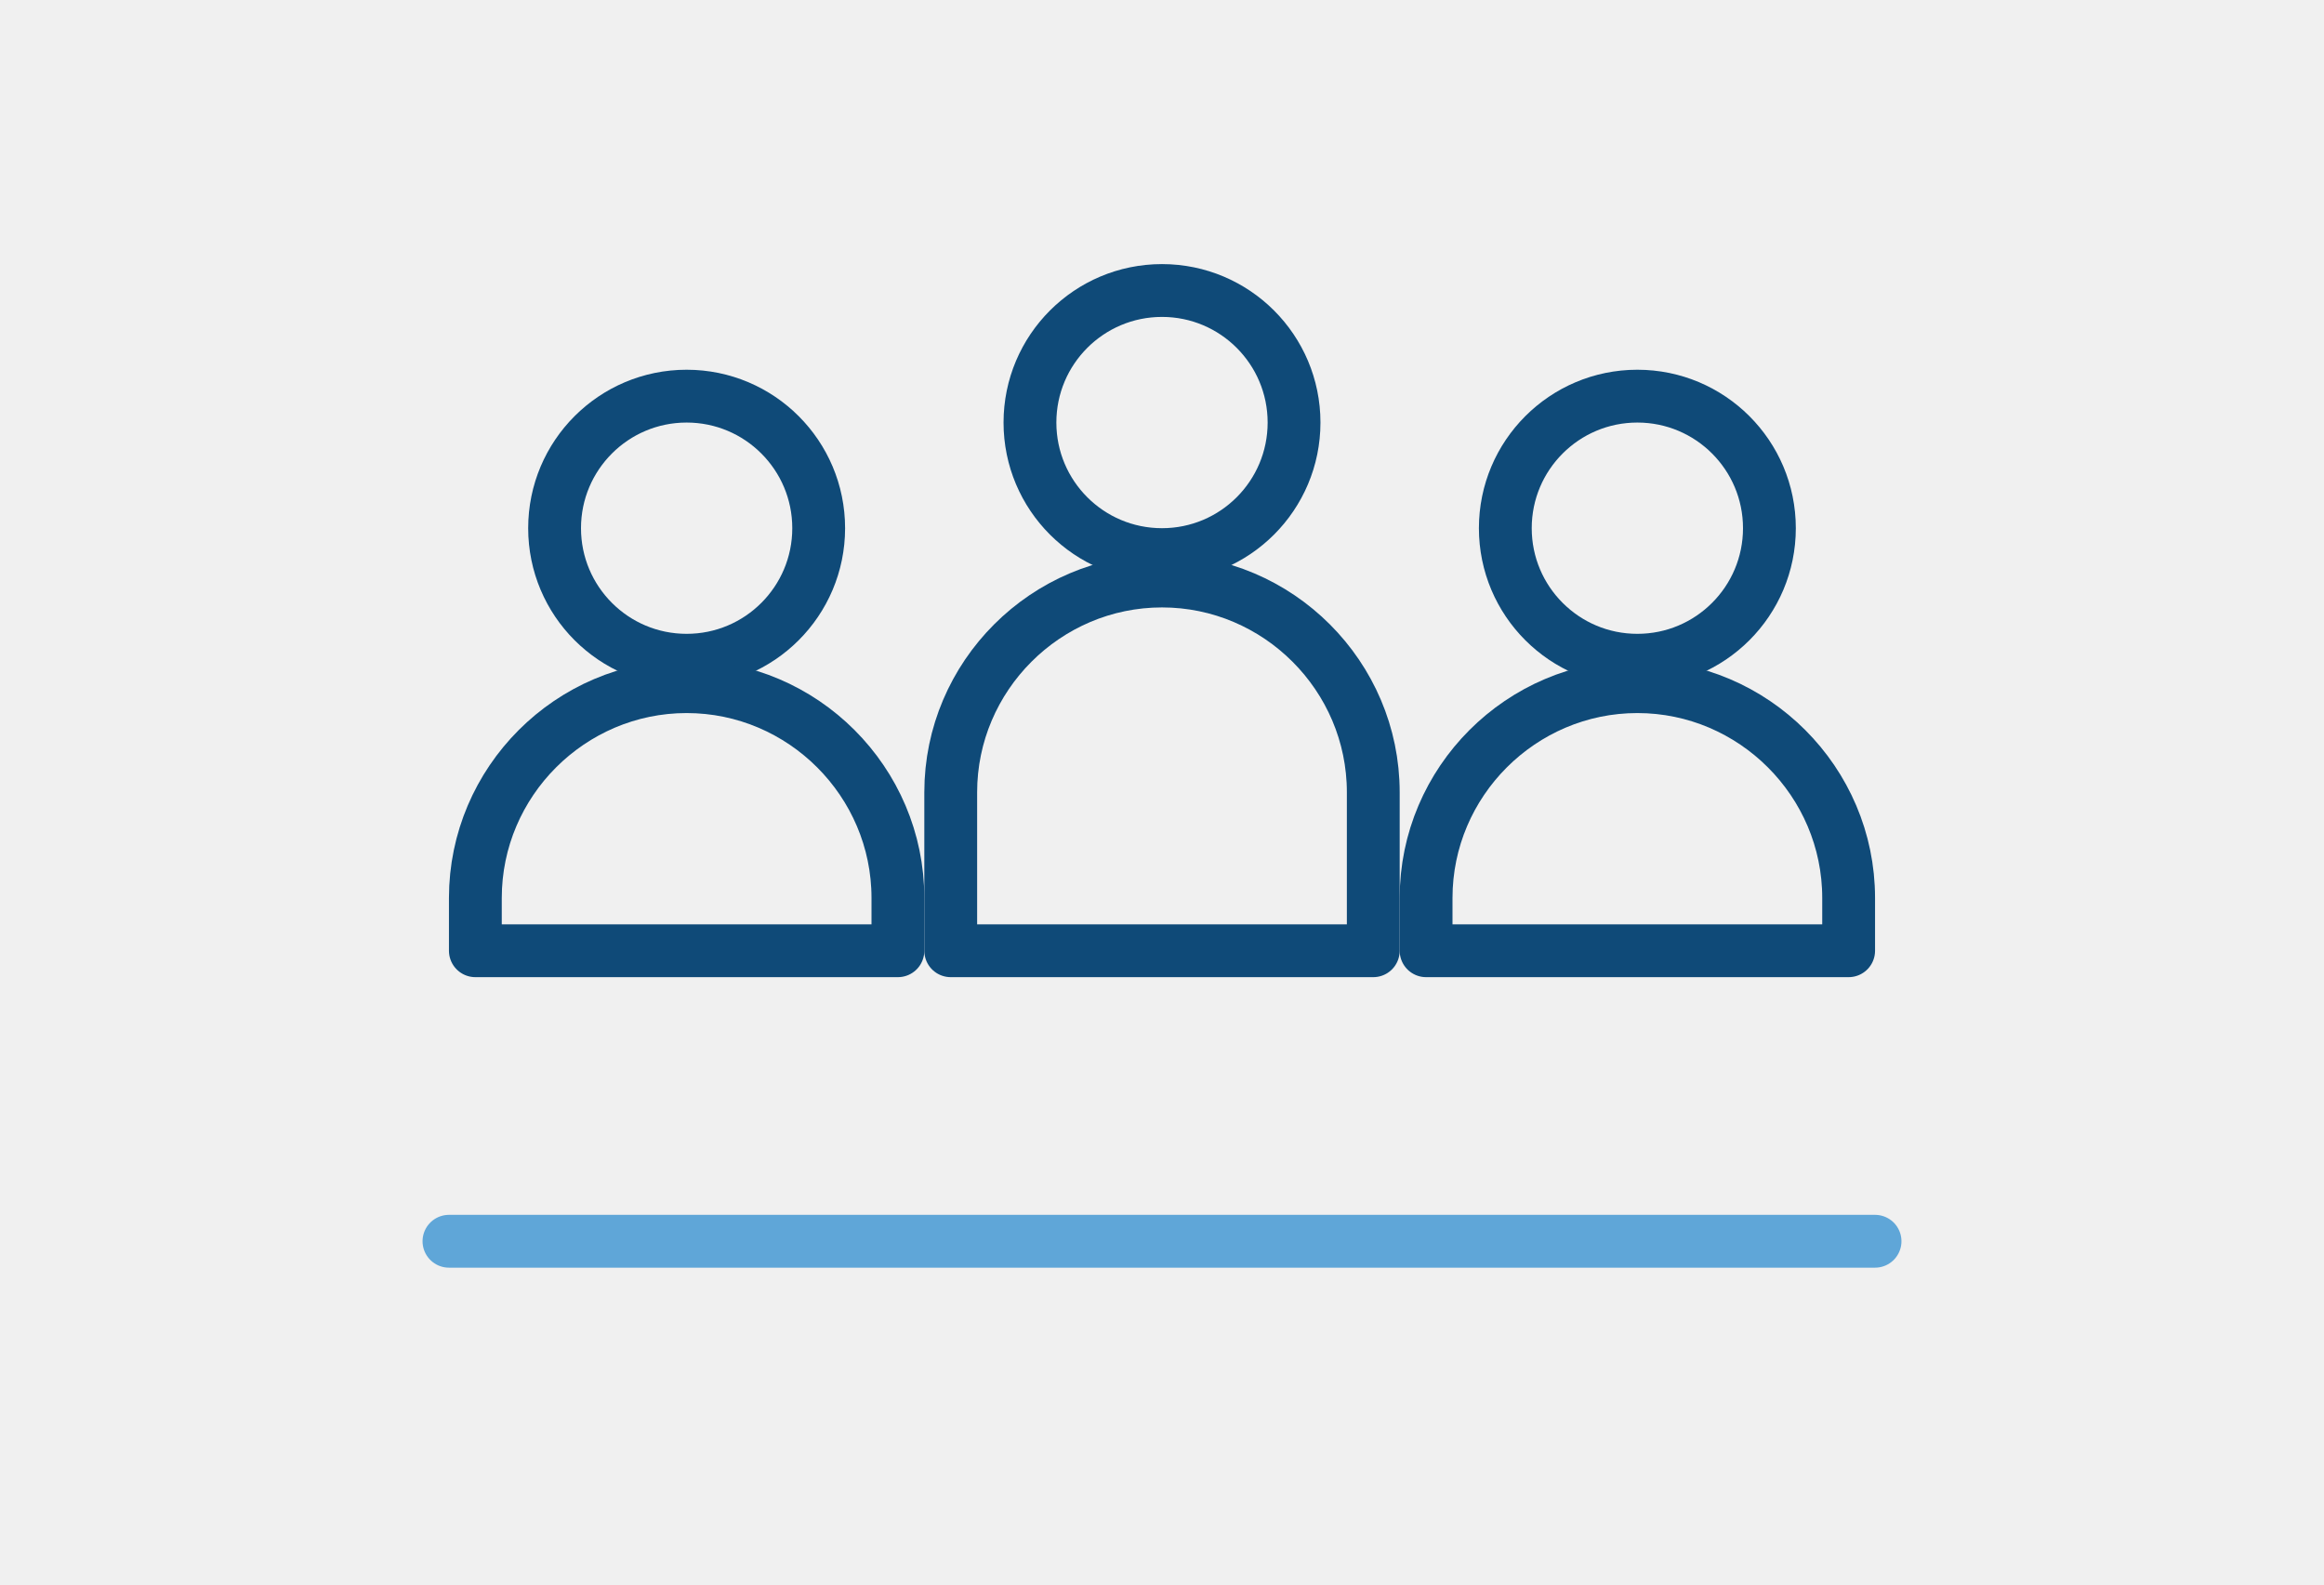
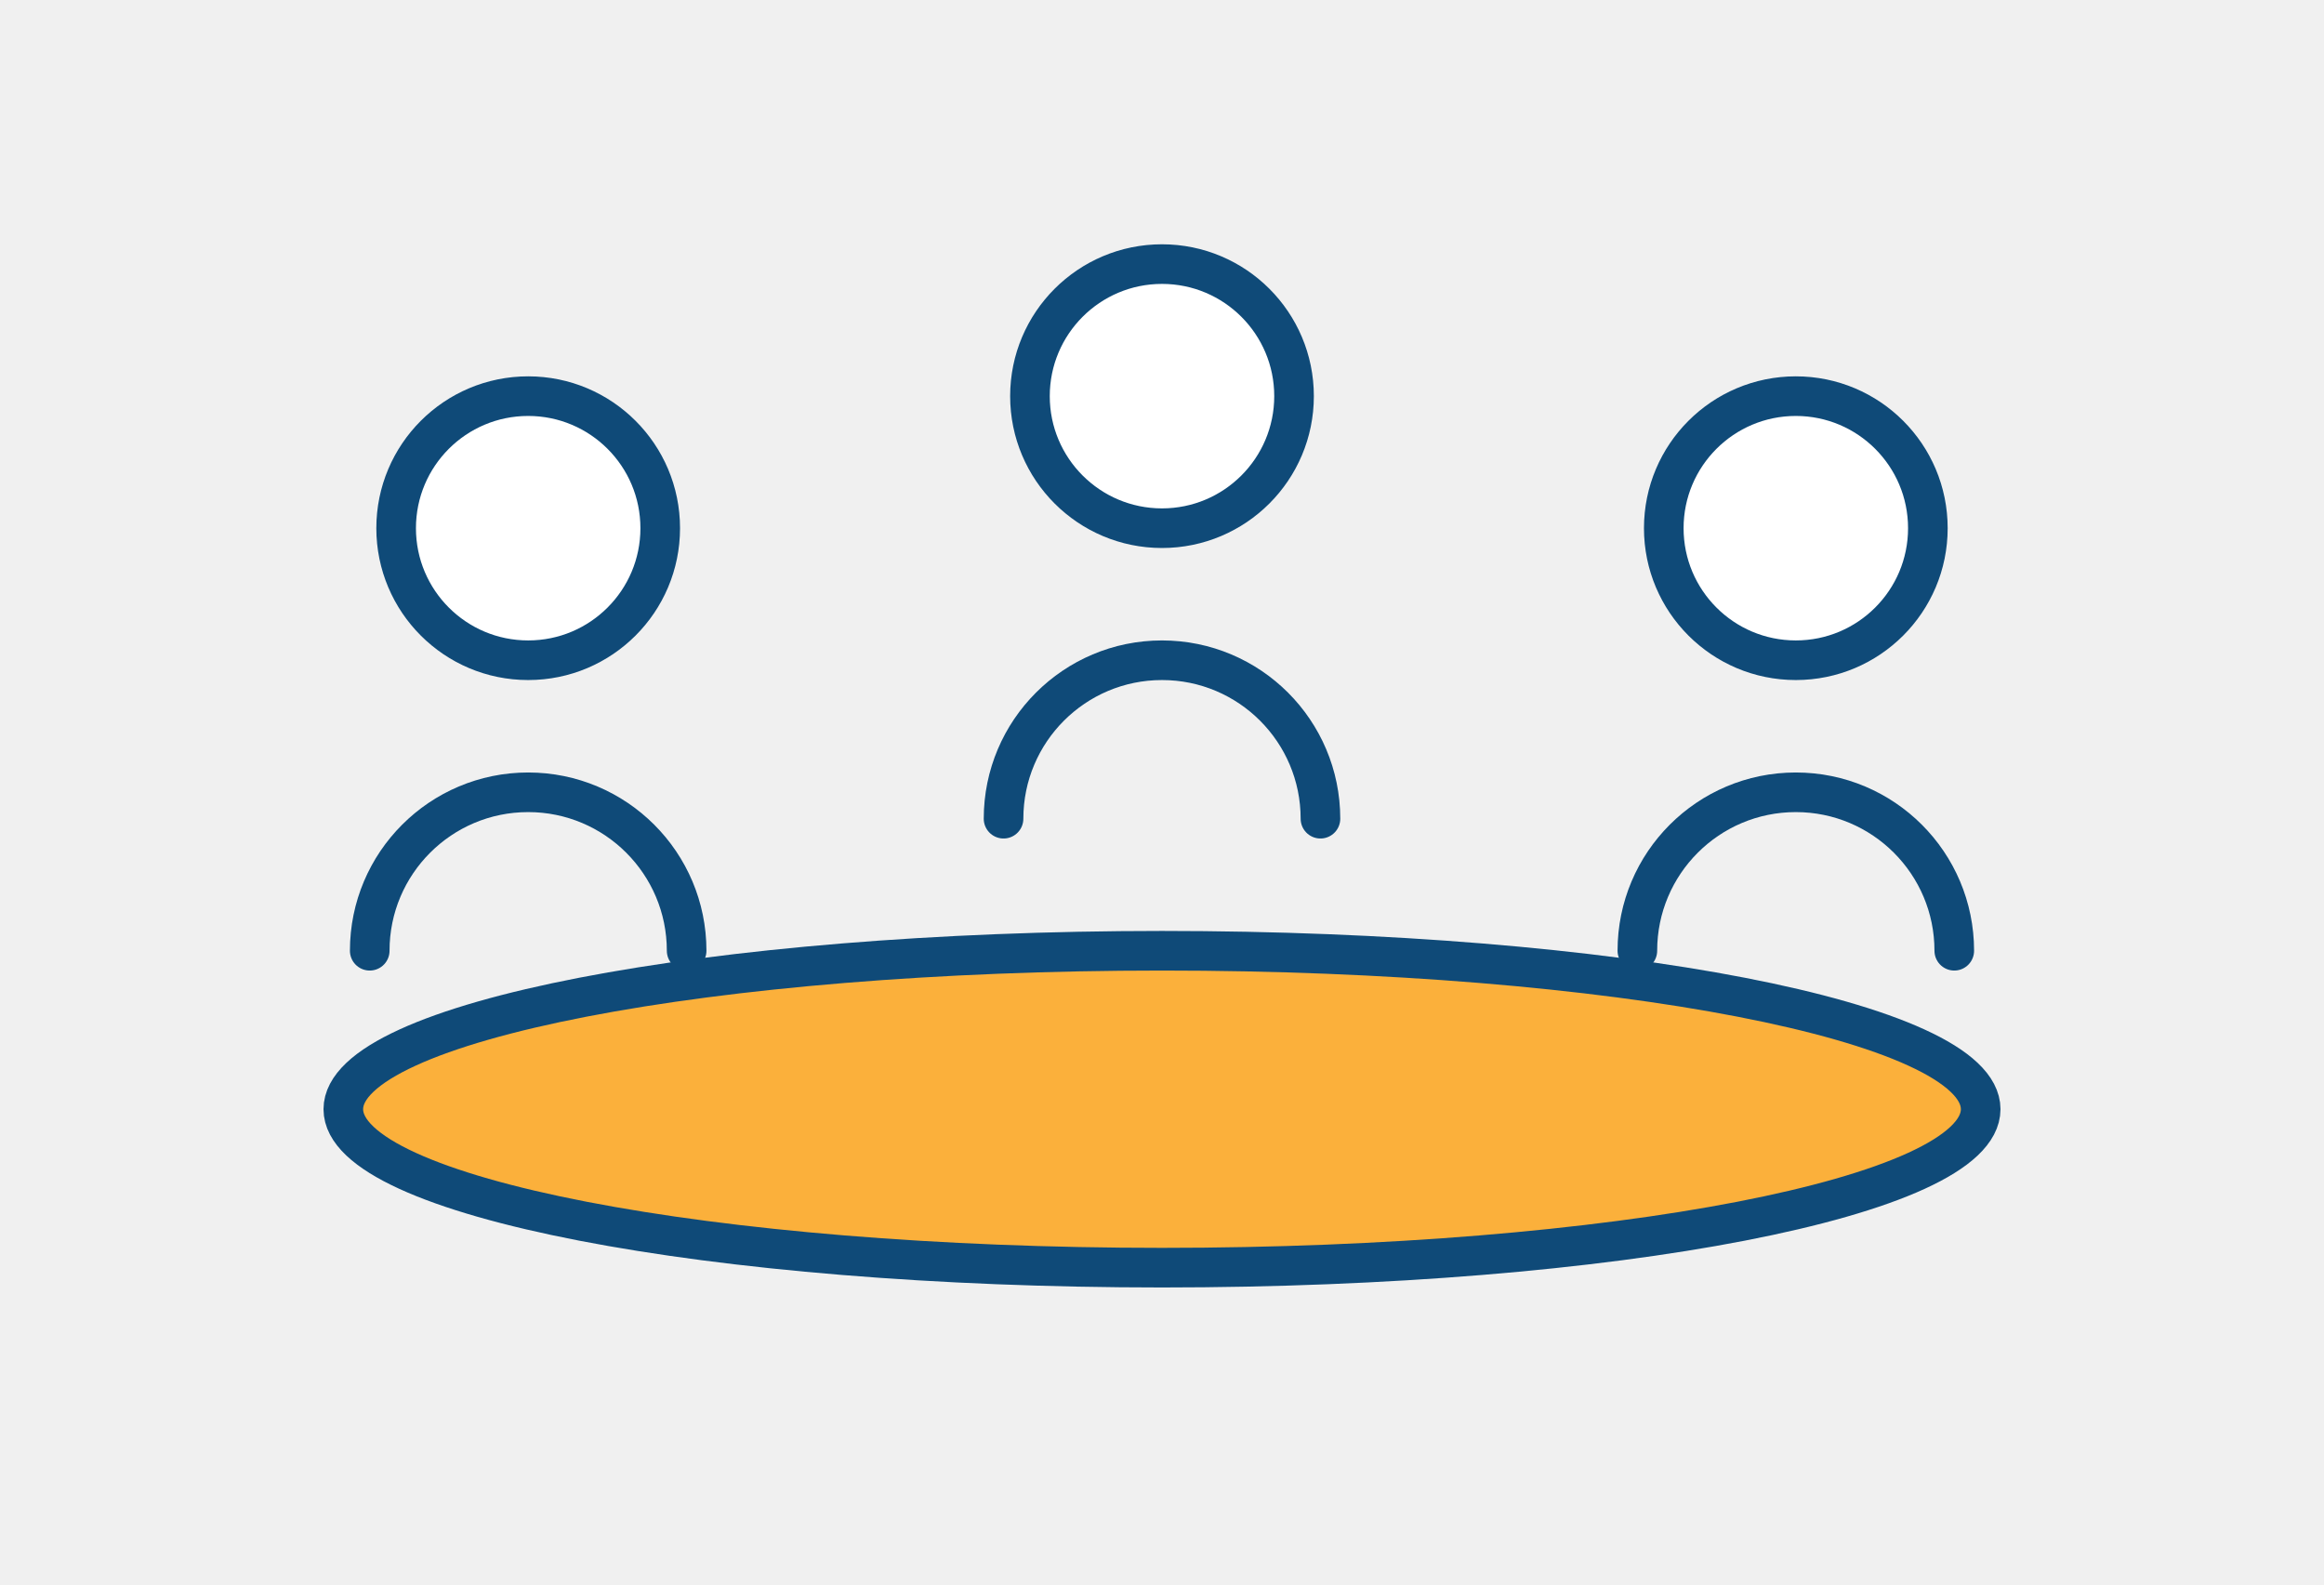
<svg xmlns="http://www.w3.org/2000/svg" width="176" height="120" viewBox="0 0 176 120" fill="none">
-   <circle cx="52" cy="40" r="10" stroke="#0F4A78" stroke-width="4" />
-   <circle cx="88" cy="32" r="10" stroke="#0F4A78" stroke-width="4" />
-   <circle cx="124" cy="40" r="10" stroke="#0F4A78" stroke-width="4" />
-   <path d="M36 68C36 59.2 43.2 52 52 52C60.8 52 68 59.2 68 68V72H36V68Z" stroke="#0F4A78" stroke-width="4" stroke-linejoin="round" />
-   <path d="M72 60C72 51.2 79.2 44 88 44C96.8 44 104 51.2 104 60V72H72V60Z" stroke="#0F4A78" stroke-width="4" stroke-linejoin="round" />
-   <path d="M108 68C108 59.2 115.2 52 124 52C132.8 52 140 59.2 140 68V72H108V68Z" stroke="#0F4A78" stroke-width="4" stroke-linejoin="round" />
-   <path d="M34 94H142" stroke="#5FA6D8" stroke-width="4" stroke-linecap="round" />
+   <ellipse cx="88" cy="84" rx="62" ry="12" fill="#fbb03b" stroke="#0F4A78" stroke-width="3" />
+   <circle cx="40" cy="40" r="10" fill="#ffffff" stroke="#0F4A78" stroke-width="3" />
+   <path d="M28 72C28 65.373 33.373 60 40 60C46.627 60 52 65.373 52 72" stroke="#0F4A78" stroke-width="3" stroke-linecap="round" />
+   <circle cx="88" cy="30" r="10" fill="#ffffff" stroke="#0F4A78" stroke-width="3" />
+   <path d="M76 62C76 55.373 81.373 50 88 50C94.627 50 100 55.373 100 62" stroke="#0F4A78" stroke-width="3" stroke-linecap="round" />
+   <circle cx="136" cy="40" r="10" fill="#ffffff" stroke="#0F4A78" stroke-width="3" />
+   <path d="M124 72C124 65.373 129.373 60 136 60C142.627 60 148 65.373 148 72" stroke="#0F4A78" stroke-width="3" stroke-linecap="round" />
</svg>
